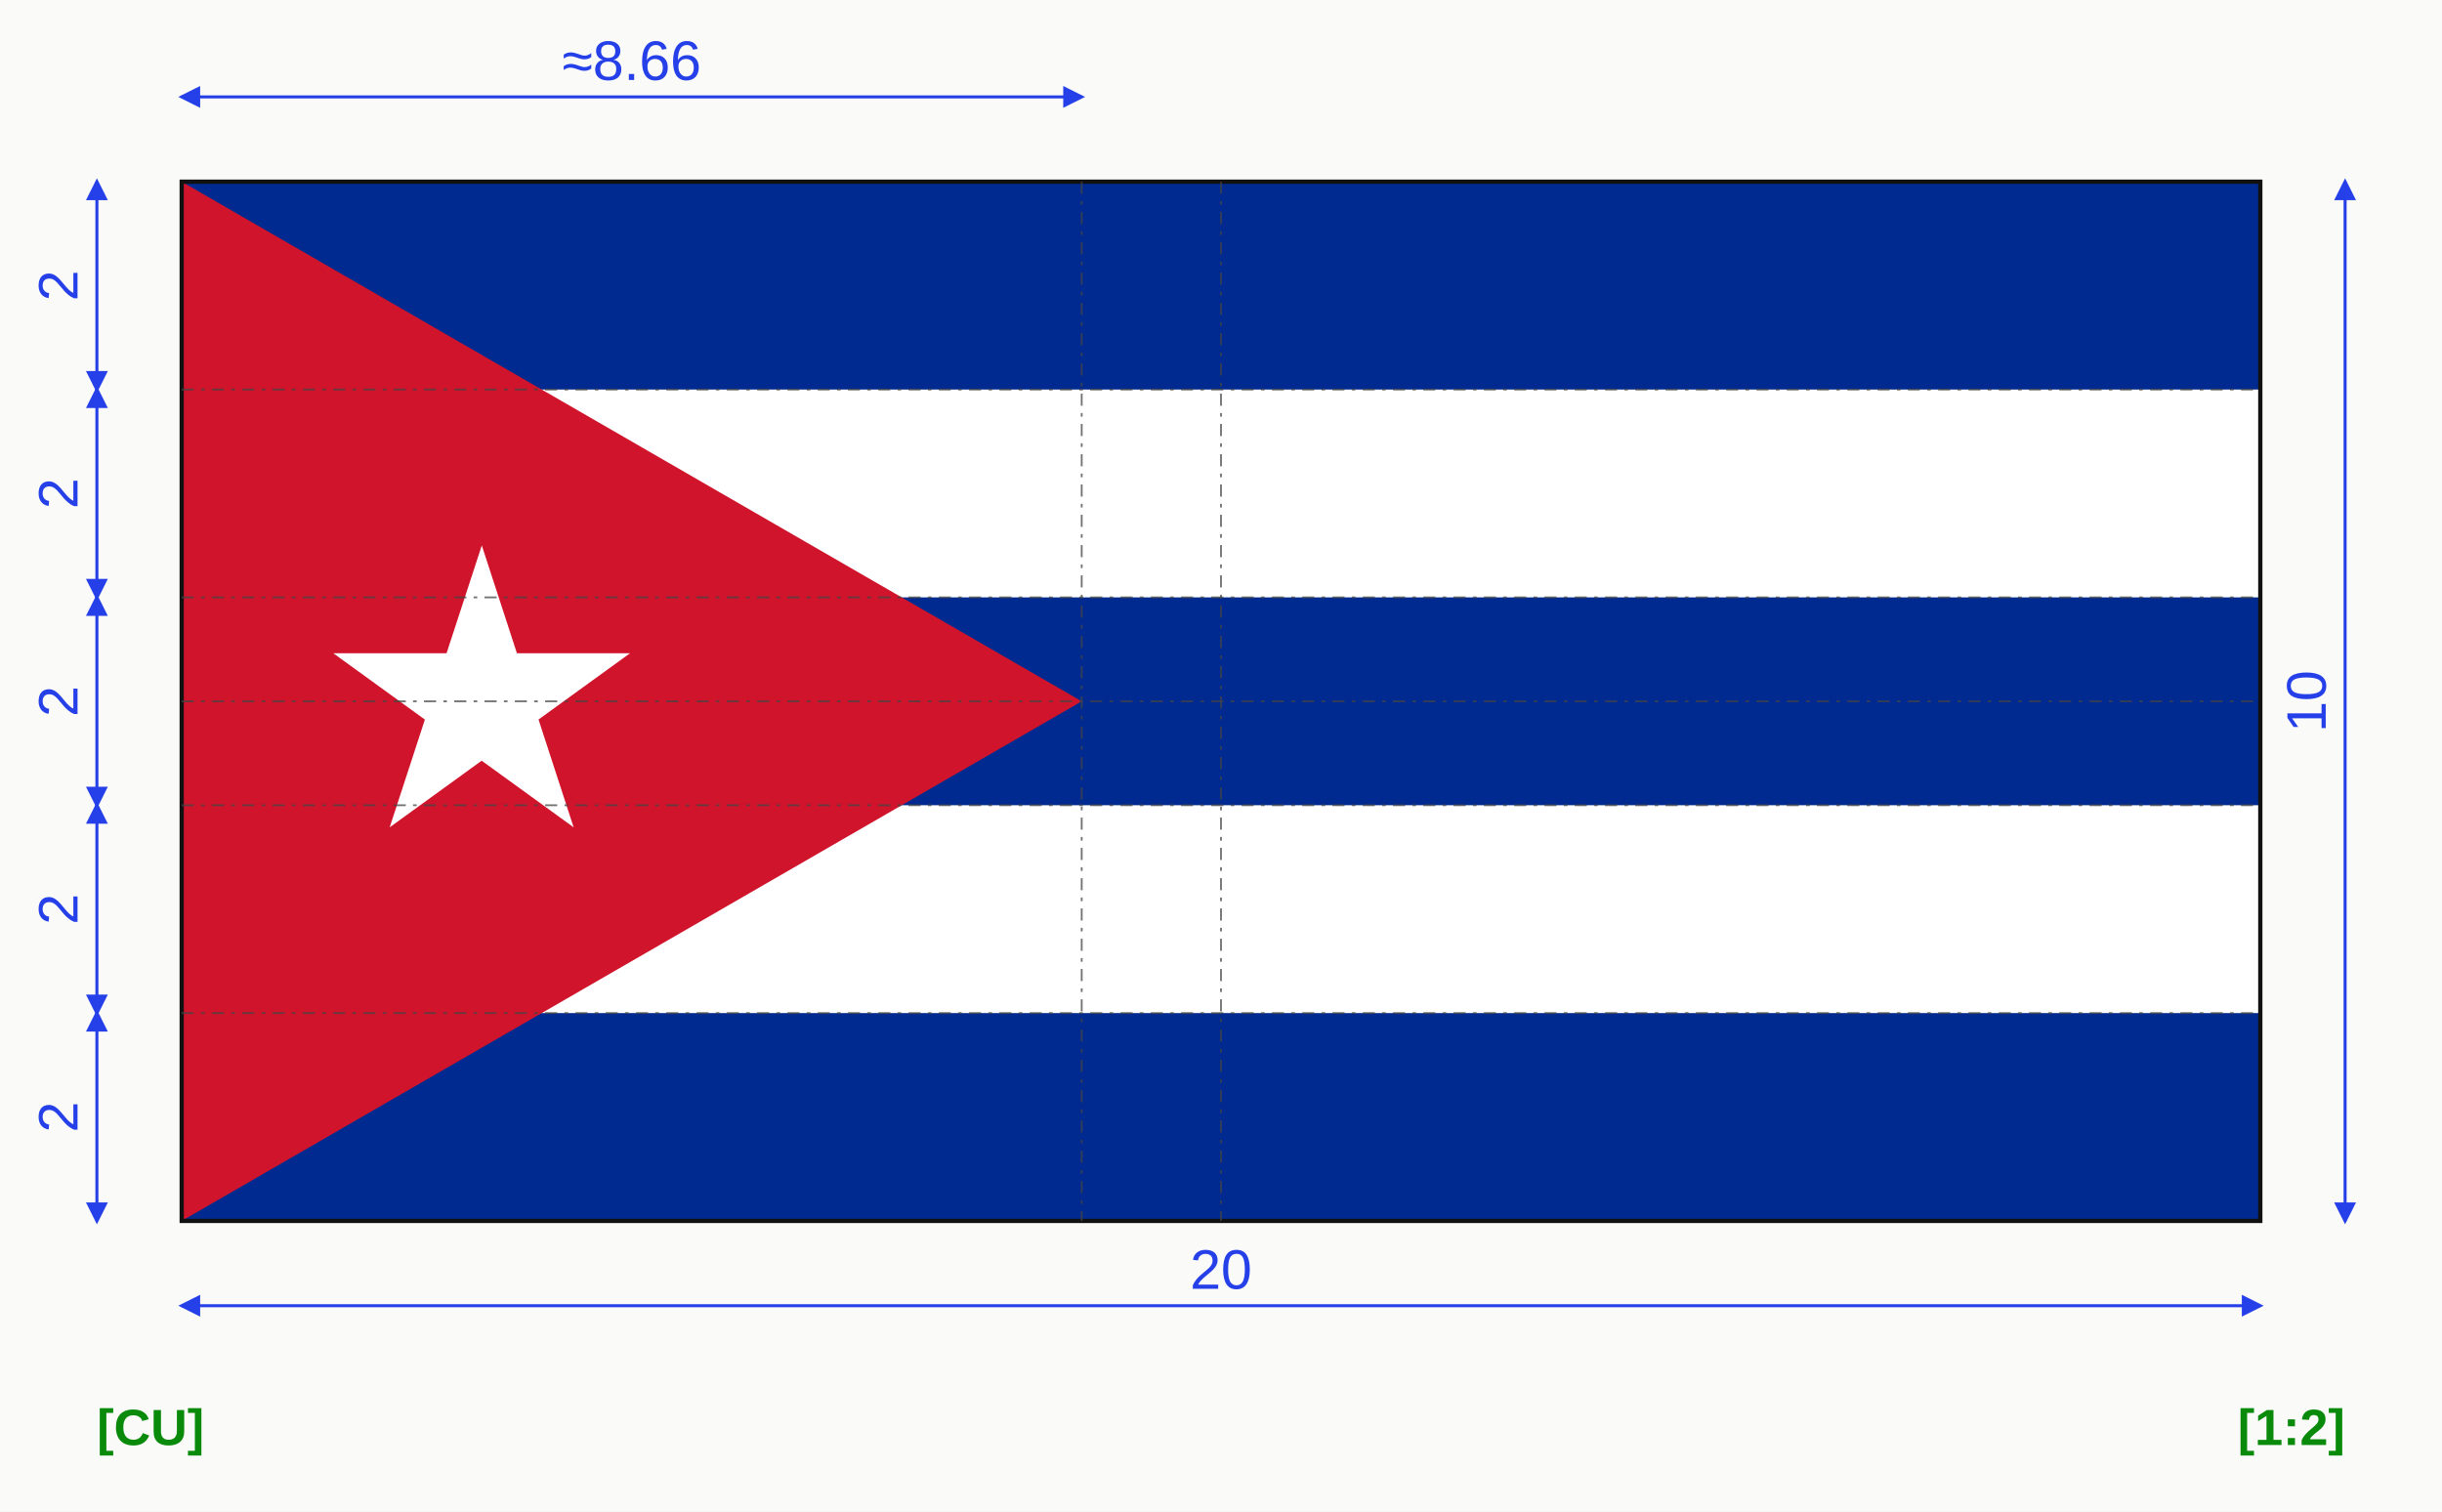
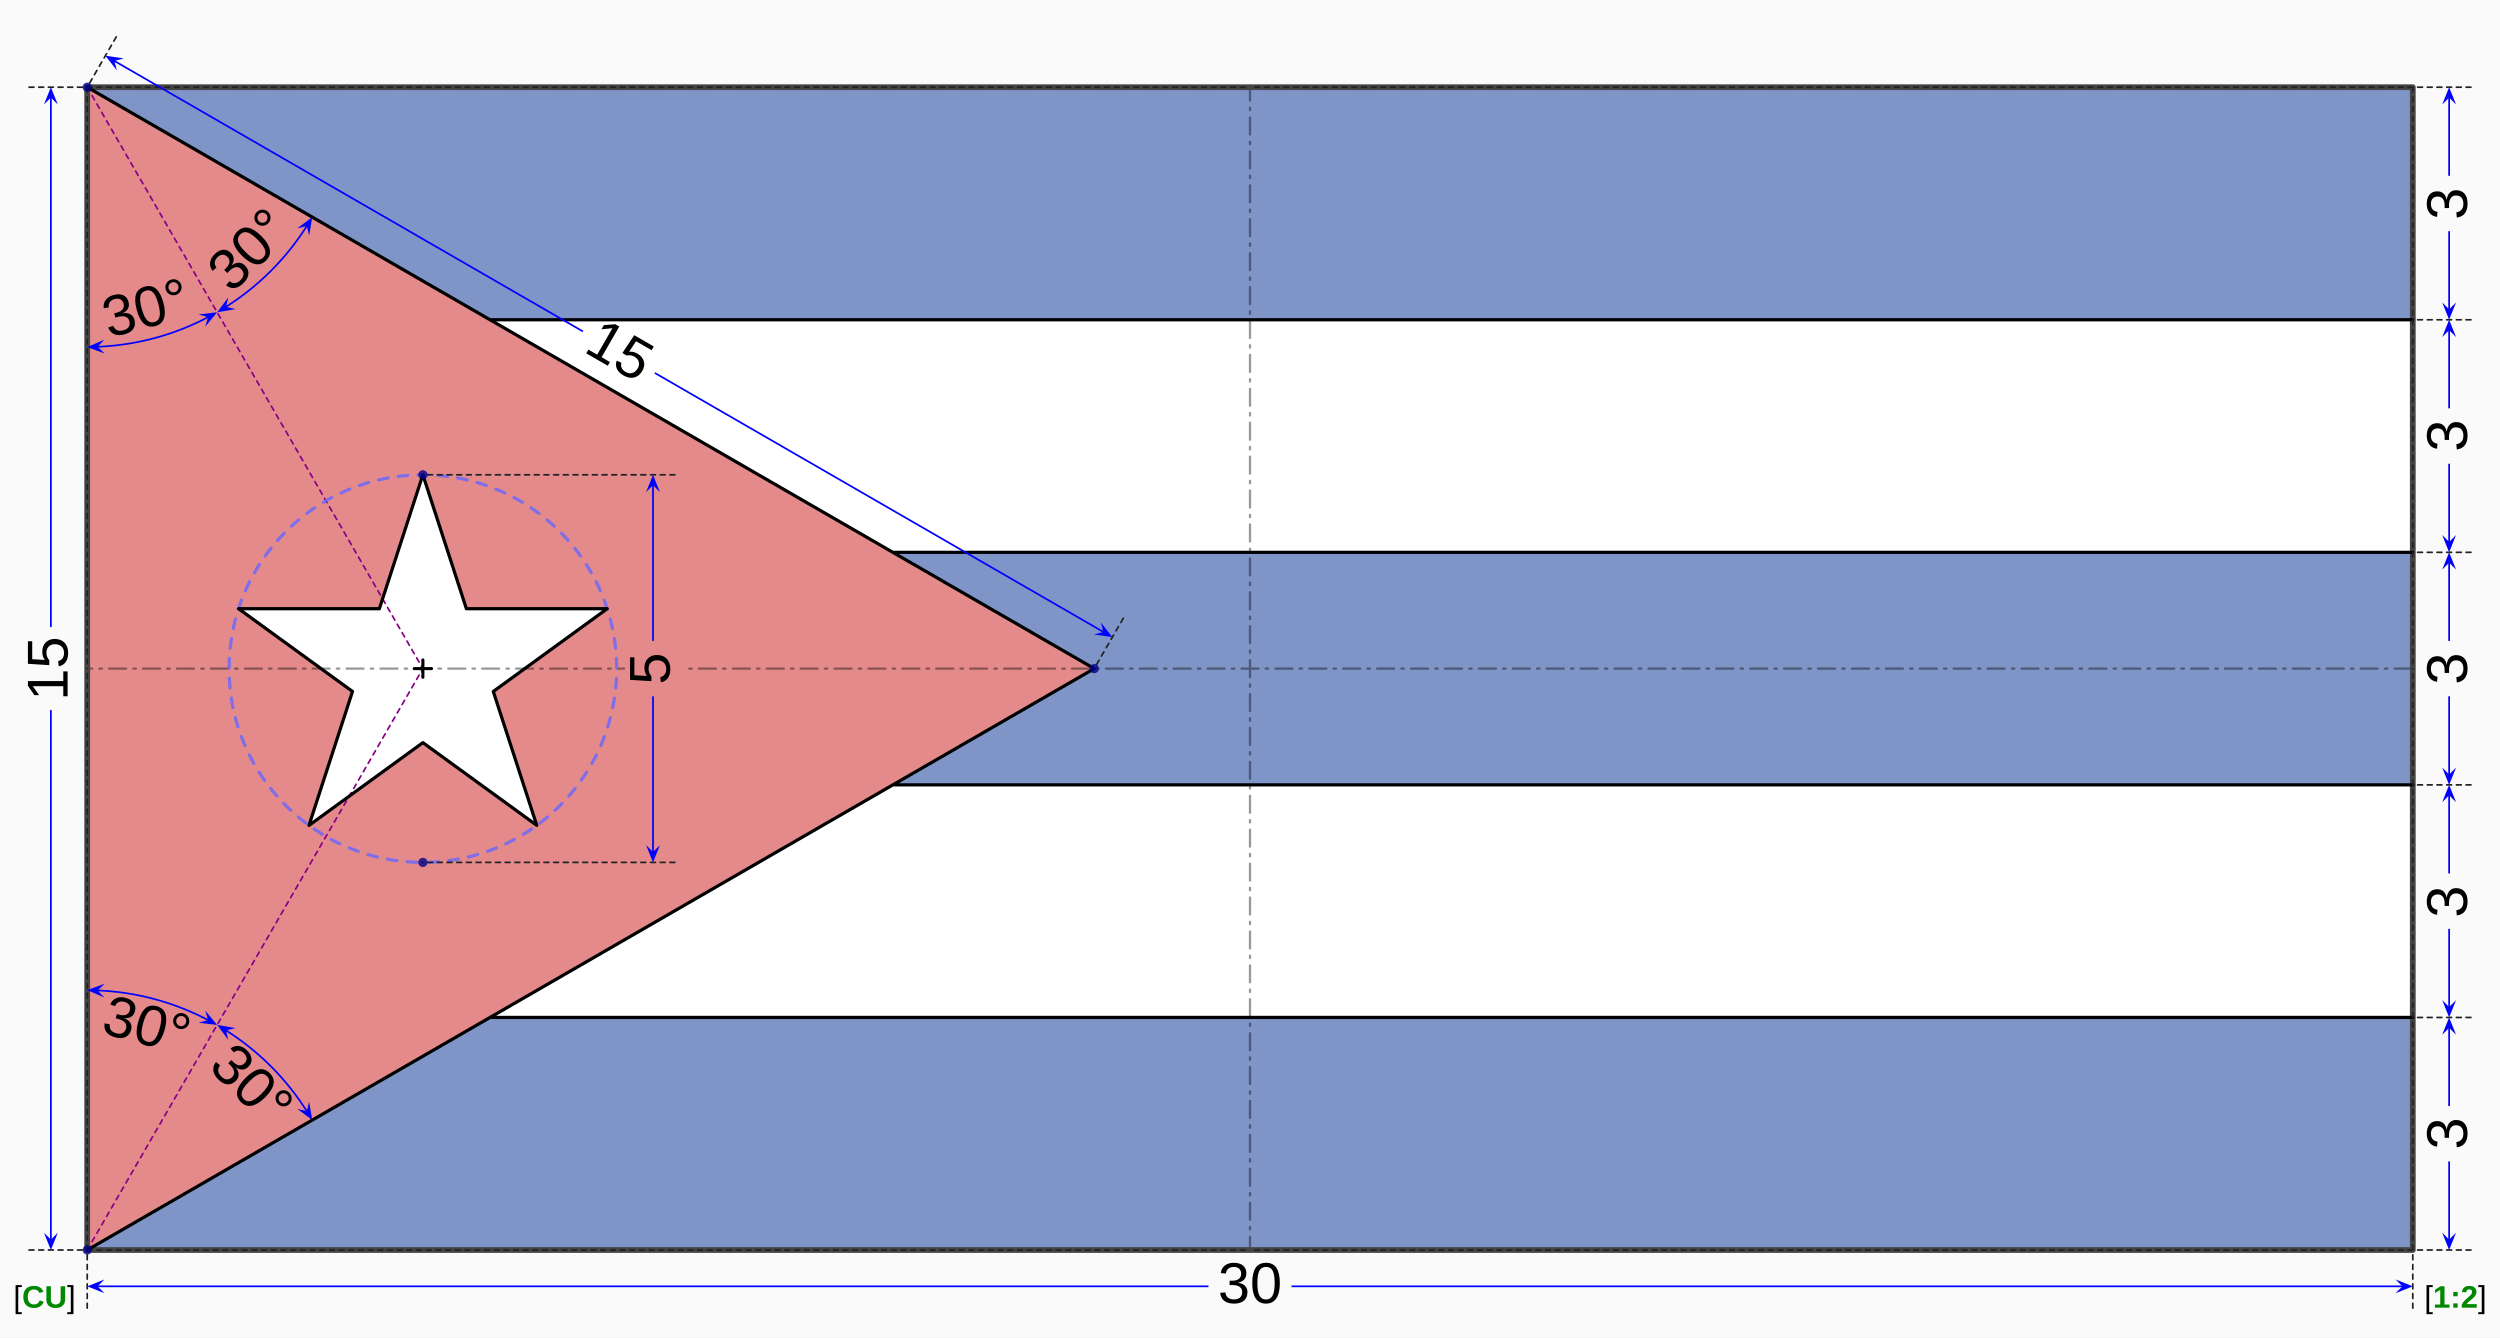
- <svg xmlns="http://www.w3.org/2000/svg" viewBox="0 0 2016 1248" font-family="Arial, Helvetica, sans-serif">
-   <rect width="2016" height="1248" fill="#FAFAF9" />
-   <svg viewBox="0 0 800 400" x="150.0" y="150.0" width="1716.0" height="858.0" preserveAspectRatio="none">
-     <path d="M0,0h800v400H0z" fill="#002a8f" />
-     <path d="M0,80h800v80H0v80h800v80H0z" fill="#fff" />
-     <path d="M346.4,200L0,0v400z" fill="#cf142b" />
-     <path d="M115.5,140l35.35,108.5 l-92.5-67h114.2l-92.5,67z" fill="#fff" />
-   </svg>
-   <rect x="150" y="150" width="1716.0" height="858.0" fill="none" stroke="#111" stroke-width="3.5" />
-   <line x1="893.0" y1="150.0" x2="893.0" y2="1008.0" stroke="#444" stroke-width="1.5" stroke-dasharray="10 6 3 6" opacity="0.75" />
-   <line x1="1008.0" y1="150.0" x2="1008.0" y2="1008.0" stroke="#444" stroke-width="1.5" stroke-dasharray="10 6 3 6" opacity="0.75" />
-   <line x1="150.0" y1="321.6" x2="1866.0" y2="321.6" stroke="#444" stroke-width="1.5" stroke-dasharray="10 6 3 6" opacity="0.75" />
-   <line x1="150.0" y1="493.2" x2="1866.0" y2="493.2" stroke="#444" stroke-width="1.5" stroke-dasharray="10 6 3 6" opacity="0.75" />
-   <line x1="150.0" y1="579.0" x2="1866.0" y2="579.0" stroke="#444" stroke-width="1.5" stroke-dasharray="10 6 3 6" opacity="0.75" />
-   <line x1="150.0" y1="664.8" x2="1866.0" y2="664.8" stroke="#444" stroke-width="1.5" stroke-dasharray="10 6 3 6" opacity="0.75" />
-   <line x1="150.0" y1="836.4" x2="1866.0" y2="836.4" stroke="#444" stroke-width="1.5" stroke-dasharray="10 6 3 6" opacity="0.75" />
-   <g stroke="#2540E8" stroke-width="2.5" fill="#2540E8">
-     <line x1="150.0" y1="80.0" x2="893.0" y2="80.0" />
-     <polygon points="150.0,80.0 164.0,73.0 164.0,87.0" />
-     <polygon points="893.0,80.0 879.0,73.0 879.0,87.0" />
-     <text x="521.5" y="66.0" font-size="46" text-anchor="middle" stroke="none">≈8.66</text>
+ <svg xmlns="http://www.w3.org/2000/svg" viewBox="-3780 -28980 108360 57960" fill="none" font-family="Calibri,Arial,'Liberation Sans',sans-serif">
+   <rect x="-3780" y="-28980" width="108360" height="57960" fill="#FAFAF9" />
+   <defs>
+     <marker id="left-arrow" viewBox="-4 -4 10 8" orient="auto" markerWidth="10" markerHeight="8">
+       <path fill="blue" d="m2 0 4 4-10-4L6-4z" />
+     </marker>
+     <marker id="right-arrow" viewBox="-6 -4 10 8" orient="auto" markerWidth="10" markerHeight="8">
+       <path fill="blue" d="m-2 0-4 4L4 0-6-4z" />
+     </marker>
+   </defs>
+   <path fill="#fafafa" d="m-3780-28980h108360v57960H-3780z" />
+   <path fill="#fff" d="m0-25200h100800v50400H0z" />
+   <g opacity=".5">
+     <g transform="scale(1680)">
+       <path fill="#002a8f" d="m0-15h60v30H0z" />
+       <path fill="#fff" d="m6-9h54v6H18v6h42v6H6z" />
+     </g>
+     <path fill="#cb1515" d="m43648 0L0 25200v-50400z" />
+     <path fill="#fff" d="m14549-8400 4938 15196L6560-2596h15978L9612 6796z" />
  </g>
-   <g stroke="#2540E8" stroke-width="2.5" fill="#2540E8">
-     <line x1="80.0" y1="150.0" x2="80.0" y2="321.6" />
-     <polygon points="80.0,150.0 73.0,164.0 87.0,164.0" />
-     <polygon points="80.0,321.6 73.0,307.6 87.0,307.6" />
-     <text x="64.0" y="235.8" font-size="46" text-anchor="middle" transform="rotate(-90 64.0 235.8)" stroke="none">2</text>
+   <g stroke="#000" stroke-width="140" stroke-linejoin="round" stroke-linecap="round">
+     <g opacity=".4" stroke-width="100">
+       <path stroke-dashoffset="368" stroke-dasharray="735,315,105,315" d="m50400 0v-25200m0 25200v25200" />
+       <path stroke-dashoffset="368" stroke-dasharray="735,315,105,315" d="m14549 0H0m14549 0h8715m27136 0H25784m24616 0h50400" />
+     </g>
+     <path stroke="#808" stroke-width="75" stroke-dasharray="210,210" d="m0-25200L14549 0M0 25200 14549 0" />
+     <path stroke="#66f" opacity=".8" stroke-dasharray="420,444" stroke-dashoffset="210" d="m14549-8400a1 1 0 0 0 0 16800m0-16800a1 1 0 0 1 0 16800" />
+     <path stroke="#444" stroke-width="250" d="m0-25200h100800v50400H0z" />
+     <path d="m17459-15120h83341M34918-5040h65882M34918 5040h65882M17459 15120h83341M0-25200 43648 0 0 25200M14549-8400l1886 5804h6103L17601 991l1886 5805-4938-3587-4937 3587 1886-5805-4938-3587h6103z" />
+     <path stroke="#222" stroke-width="75" stroke-dasharray="210,210" d="m0-25200V0m0 27720V0m100800-25200V0m0 27720V0M-2520-25200h52920m52920 0H50400m52920 10080h-2520M25469-8400H14549M25469 8400H14549m88771-13440h-2520m2520 10080h-2520m2520 10080h-2520M-2520 25200h52920m52920 0H50400M1260-27382 0-25200M44908-2182 43648 0" />
+     <path stroke-width="135" d="m14174 0h750m-375-375v750" />
  </g>
-   <g stroke="#2540E8" stroke-width="2.5" fill="#2540E8">
-     <line x1="80.0" y1="321.6" x2="80.0" y2="493.2" />
-     <polygon points="80.0,321.6 73.0,335.6 87.0,335.6" />
-     <polygon points="80.0,493.2 73.0,479.2 87.0,479.2" />
-     <text x="64.0" y="407.4" font-size="46" text-anchor="middle" transform="rotate(-90 64.0 407.4)" stroke="none">2</text>
+   <g fill="#008" opacity=".8">
+     <circle r="200" cx="0" cy="-25200" />
+     <circle r="200" cx="-0" cy="25200" />
+     <circle r="200" cx="14549" cy="-8400" />
+     <circle r="200" cx="14549" cy="8400" />
+     <circle r="200" cx="43648" cy="0" />
  </g>
-   <g stroke="#2540E8" stroke-width="2.5" fill="#2540E8">
-     <line x1="80.0" y1="493.2" x2="80.0" y2="664.8" />
-     <polygon points="80.0,493.2 73.0,507.2 87.0,507.2" />
-     <polygon points="80.0,664.8 73.0,650.8 87.0,650.8" />
-     <text x="64.0" y="579.0" font-size="46" text-anchor="middle" transform="rotate(-90 64.0 579.0)" stroke="none">2</text>
+   <g stroke="#00f" stroke-width="75" marker-start="url(#left-arrow)">
+     <path d="m300 26775h48300" />
+     <path d="m100500 26775H52200" />
+     <path d="m-1575 24900V1800" />
+     <path d="m-1575-24900v23100" />
+     <path d="m24524 8100V1200" />
+     <path d="m24524-8100v6900" />
+     <path d="m102375-15420v-3540" />
+     <path d="m102375-24900v3540" />
+     <path d="m102375-5340v-3540" />
+     <path d="m102375-14820v3540" />
+     <path d="m102375 4740V1200" />
+     <path d="m102375-4740v3540" />
+     <path d="m102375 14820v-3540" />
+     <path d="m102375 5340v3540" />
+     <path d="m102375 24900v-3540" />
+     <path d="m102375 15420v3540" />
+     <path d="m1047-26414 20439 11800" />
+     <path d="m44175-1514-19572-11300" />
+     <g marker-end="url(#right-arrow)">
+       <path d="m9598-19312a11256 11256 0 0 1-3710 3710" />
+       <path d="m5368-15302a11256 11256 0 0 1-5068 1358" />
+       <path d="m9598 19312a11256 11256 0 0 0-3710-3710" />
+       <path d="m5368 15302a11256 11256 0 0 0-5068-1358" />
+     </g>
  </g>
-   <g stroke="#2540E8" stroke-width="2.5" fill="#2540E8">
-     <line x1="80.0" y1="664.8" x2="80.0" y2="836.4" />
-     <polygon points="80.0,664.8 73.0,678.8 87.0,678.8" />
-     <polygon points="80.0,836.4 73.0,822.4 87.0,822.4" />
-     <text x="64.0" y="750.6" font-size="46" text-anchor="middle" transform="rotate(-90 64.0 750.6)" stroke="none">2</text>
+   <g fill="#000" text-anchor="middle" font-size="50" transform="scale(50)">
+     <g>
+       <text x="1008" y="550">30</text>
+     </g>
+     <g transform="rotate(15)">
+       <text x="130" y="302">30°</text>
+     </g>
+     <g transform="rotate(30)">
+       <text x="262" y="-453">15</text>
+     </g>
+     <g transform="rotate(45)">
+       <text x="356" y="171">30°</text>
+     </g>
+     <g transform="rotate(270)">
+       <text y="-17">15</text>
+       <text y="505">5</text>
+       <text x="403" y="2063">3</text>
+       <text x="202" y="2063">3</text>
+       <text y="2063">3</text>
+       <text x="-202" y="2063">3</text>
+       <text x="-403" y="2063">3</text>
+     </g>
+     <g transform="rotate(315)">
+       <text x="356" y="-141">30°</text>
+     </g>
+     <g transform="rotate(345)">
+       <text x="130" y="-272">30°</text>
+     </g>
+     <g font-size="27">
+       <text x="-37" y="554">[<tspan font-weight="bold" fill="#080">CU</tspan>]</text>
+       <text x="2053" y="554">[<tspan font-weight="bold" fill="#080">1:2</tspan>]</text>
+     </g>
  </g>
-   <g stroke="#2540E8" stroke-width="2.5" fill="#2540E8">
-     <line x1="80.0" y1="836.4" x2="80.0" y2="1008.0" />
-     <polygon points="80.0,836.4 73.0,850.4 87.0,850.4" />
-     <polygon points="80.0,1008.0 73.0,994.0 87.0,994.0" />
-     <text x="64.0" y="922.2" font-size="46" text-anchor="middle" transform="rotate(-90 64.0 922.2)" stroke="none">2</text>
-   </g>
-   <g stroke="#2540E8" stroke-width="2.5" fill="#2540E8">
-     <line x1="150.0" y1="1078.0" x2="1866.0" y2="1078.0" />
-     <polygon points="150.0,1078.0 164.0,1071.0 164.0,1085.0" />
-     <polygon points="1866.0,1078.0 1852.0,1071.0 1852.0,1085.0" />
-     <text x="1008.0" y="1064.0" font-size="46" text-anchor="middle" stroke="none">20</text>
-   </g>
-   <g stroke="#2540E8" stroke-width="2.5" fill="#2540E8">
-     <line x1="1936.0" y1="150.0" x2="1936.0" y2="1008.0" />
-     <polygon points="1936.0,150.0 1929.0,164.0 1943.0,164.0" />
-     <polygon points="1936.0,1008.0 1929.0,994.0 1943.0,994.0" />
-     <text x="1920.0" y="579.0" font-size="46" text-anchor="middle" transform="rotate(-90 1920.0 579.0)" stroke="none">10</text>
-   </g>
-   <text x="80" y="1193" font-size="42" font-weight="700" fill="#0A8A0A">[CU]</text>
-   <text x="1936" y="1193" font-size="42" font-weight="700" fill="#0A8A0A" text-anchor="end">[1:2]</text>
</svg>
